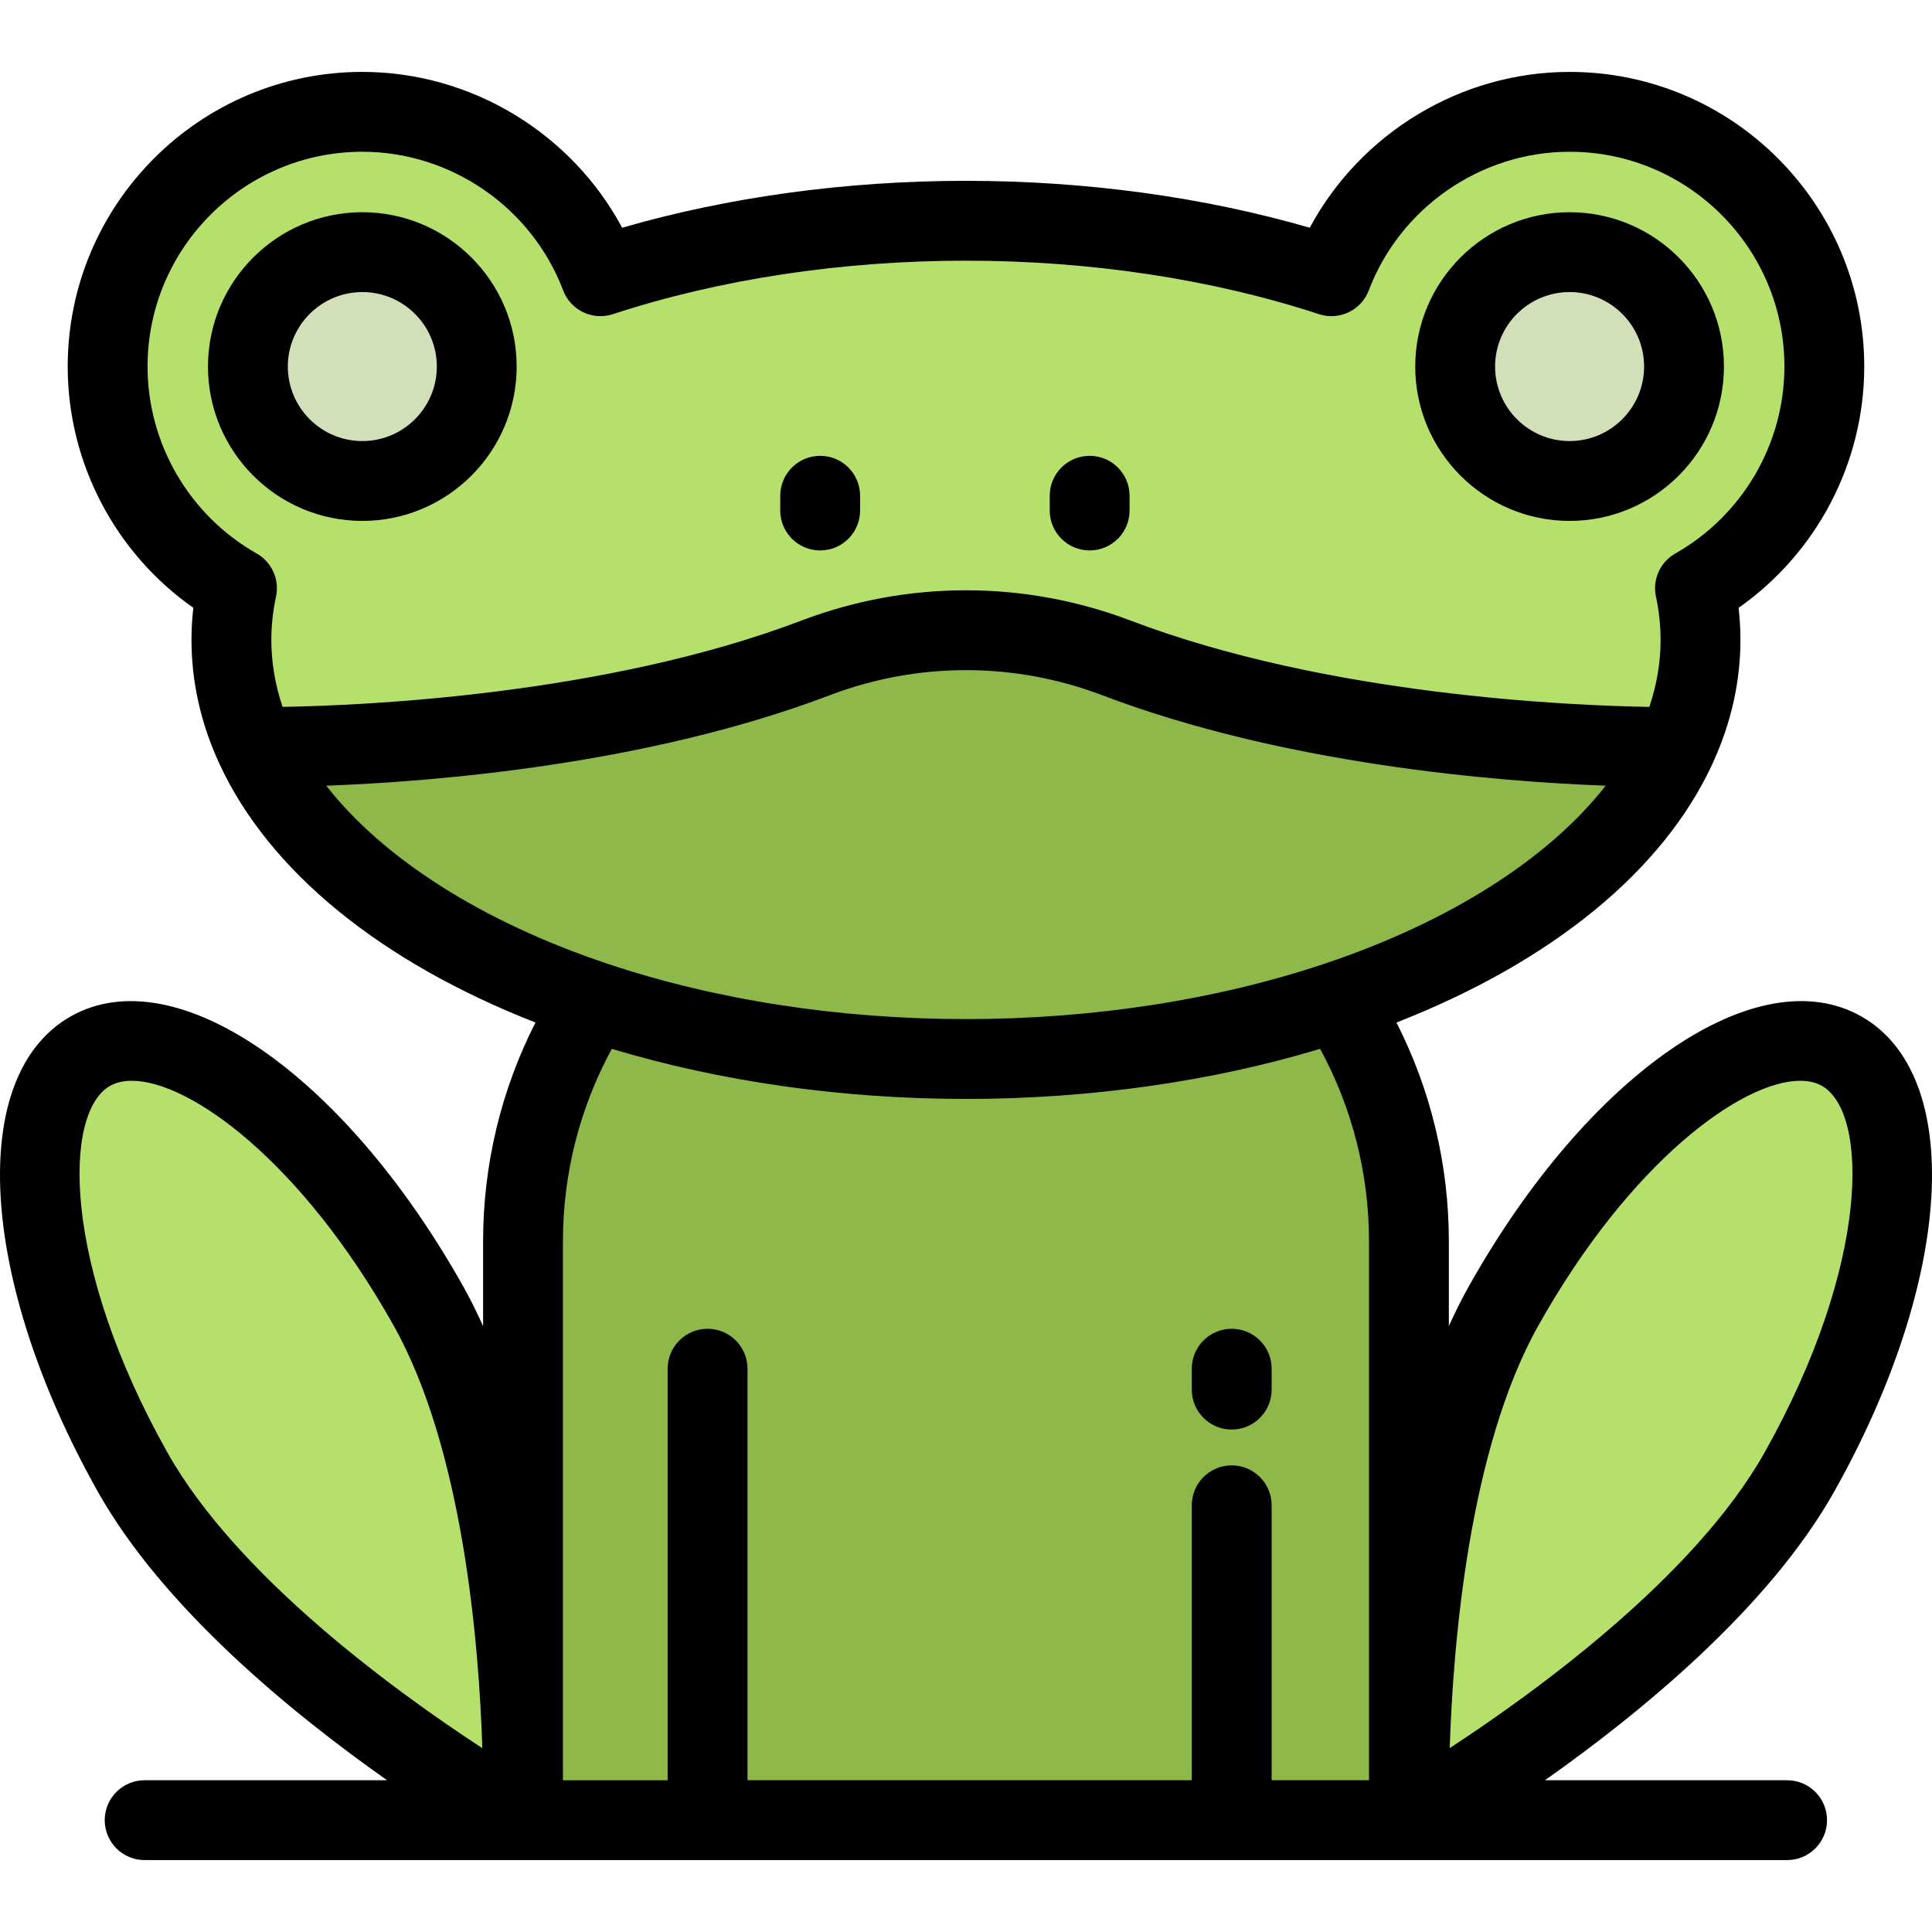
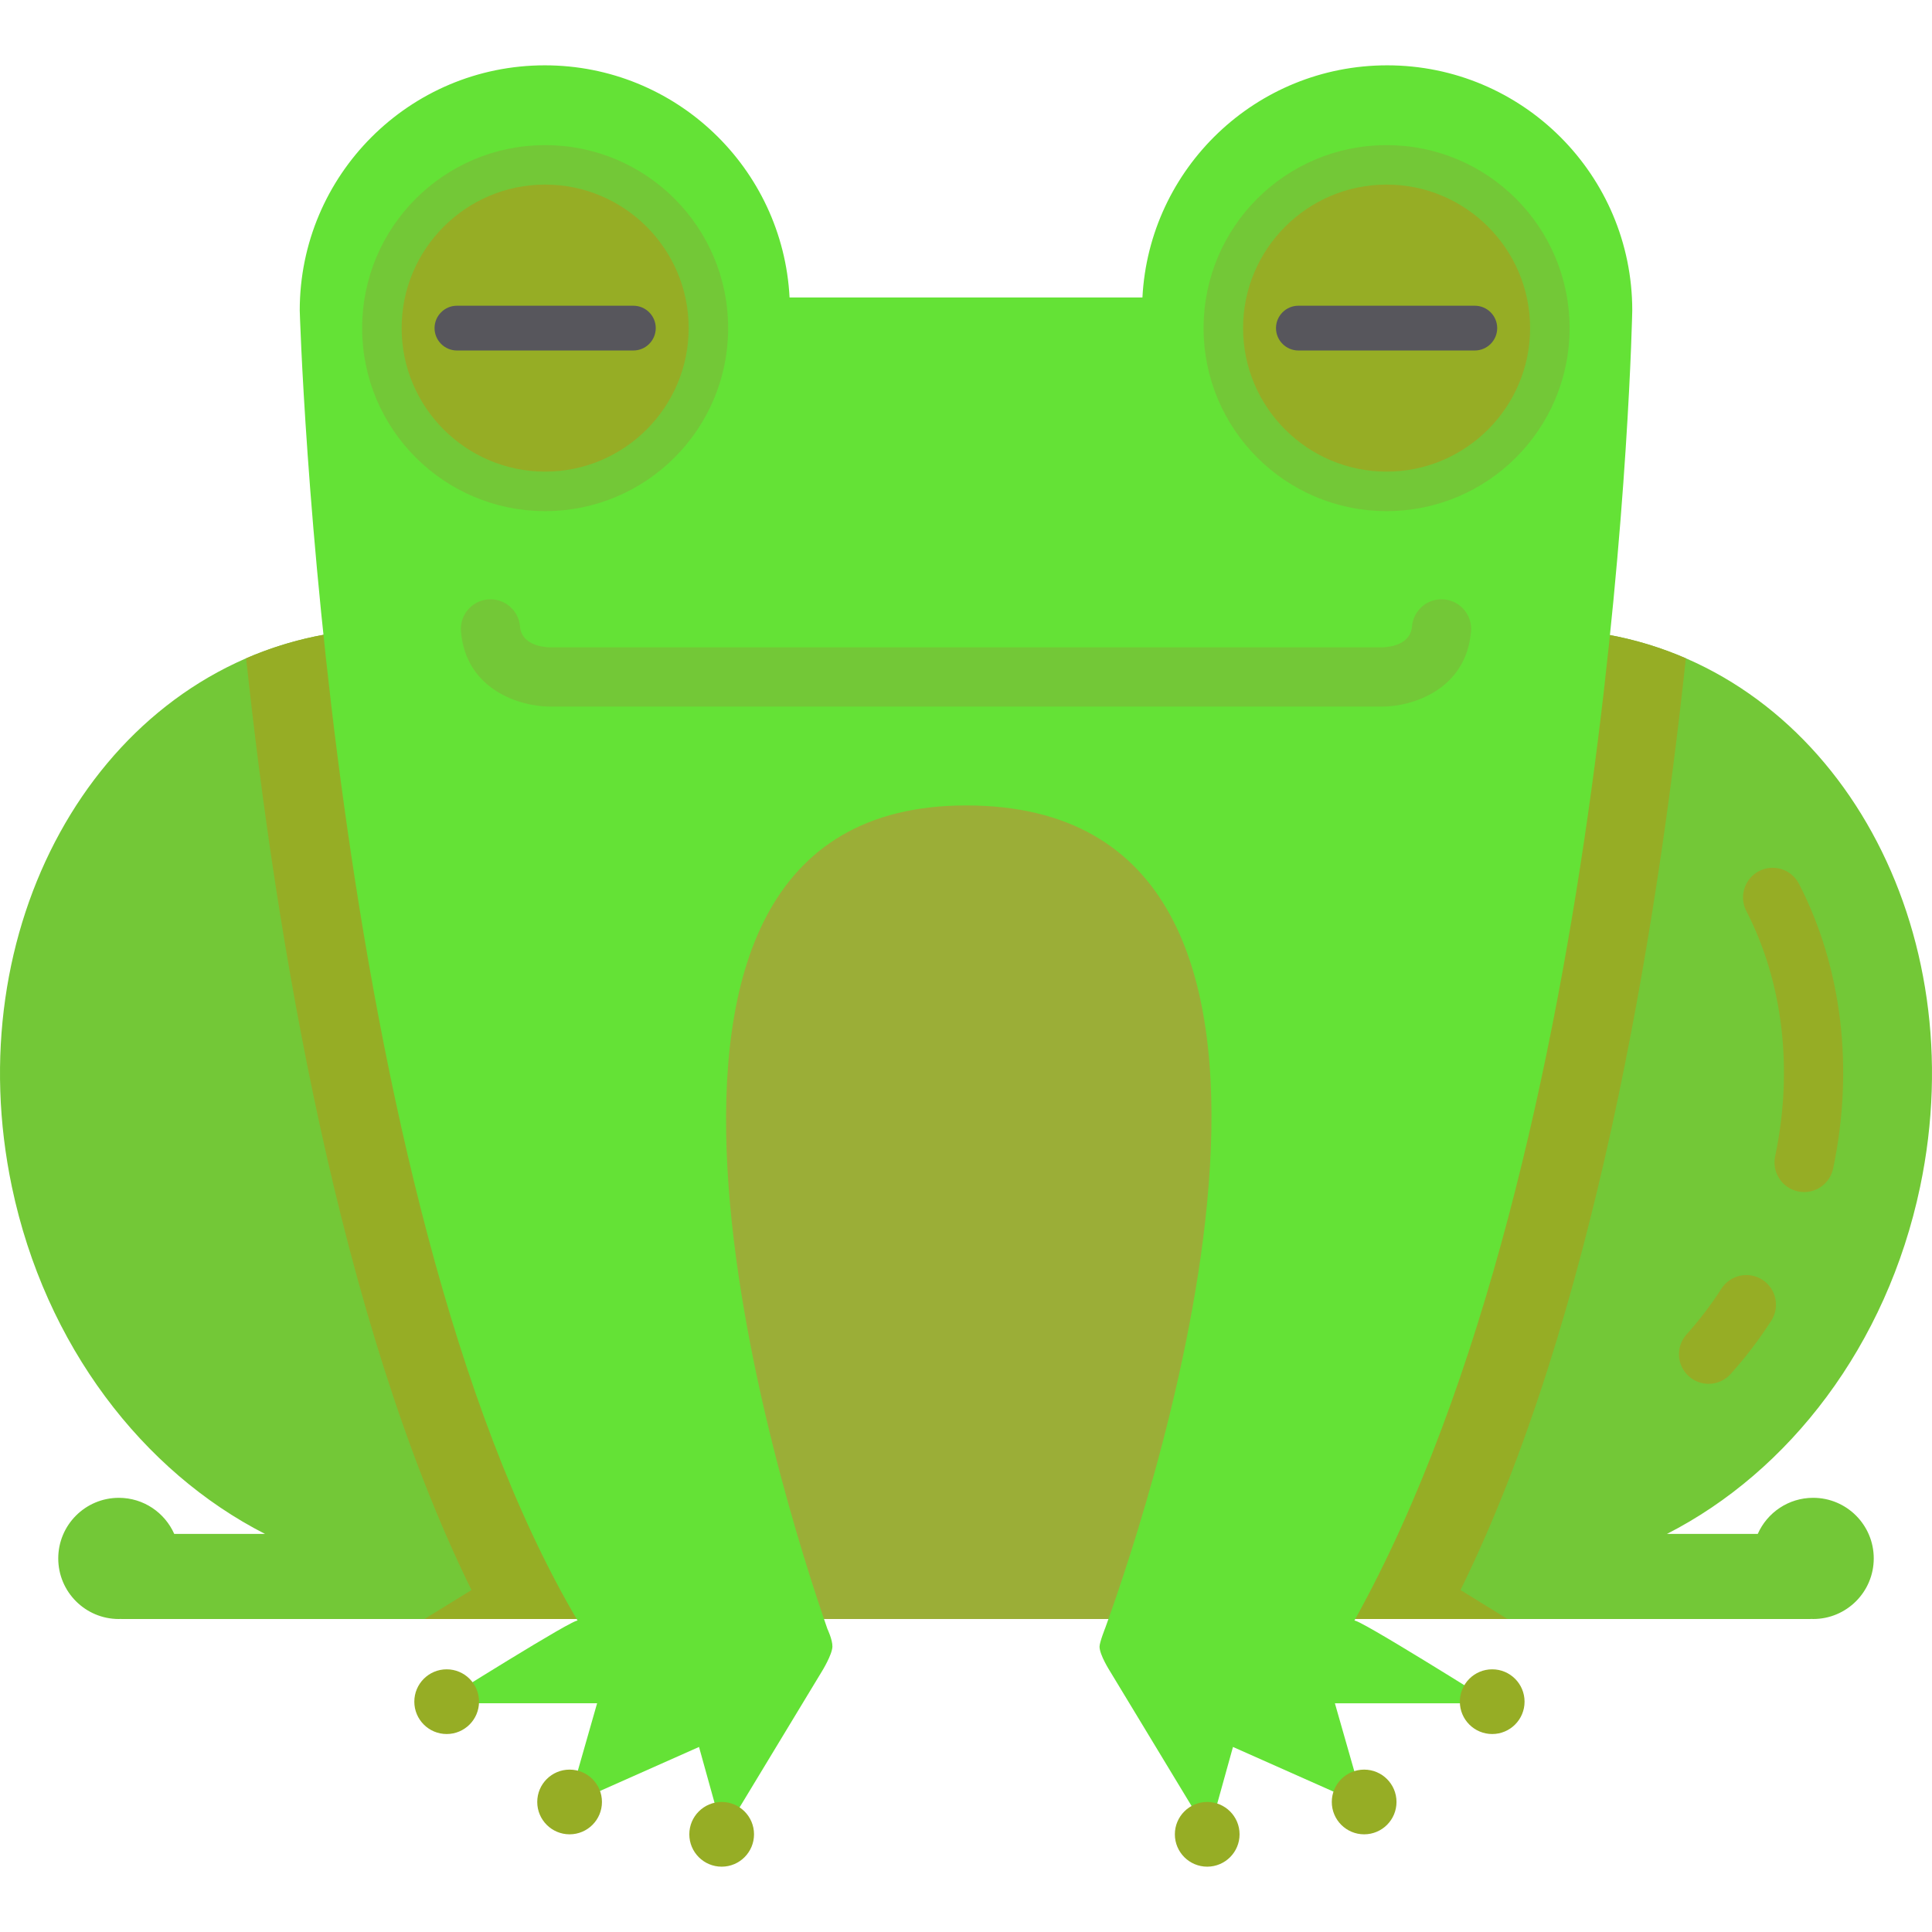
- <svg xmlns="http://www.w3.org/2000/svg" height="200px" width="200px" version="1.1" id="Layer_1" viewBox="0 0 511.999 511.999" xml:space="preserve" fill="#000000">
+ <svg xmlns="http://www.w3.org/2000/svg" height="200px" width="200px" version="1.1" id="Layer_1" viewBox="0 0 512 512" xml:space="preserve" fill="#000000">
  <g id="SVGRepo_bgCarrier" stroke-width="0" />
  <g id="SVGRepo_tracerCarrier" stroke-linecap="round" stroke-linejoin="round" />
  <g id="SVGRepo_iconCarrier">
+     <path style="fill:#73c837;" d="M215.452,269.943c-14.322-68.228-73.458-113.561-132.085-101.254 c-58.626,12.307-94.542,77.593-80.22,145.821c8.84,42.113,34.757,75.494,67.085,91.992H46.174c-2.496-5.63-8.123-9.563-14.678-9.563 c-8.869,0-16.059,7.189-16.059,16.059c0,8.87,7.189,16.059,16.059,16.059c0.141,0,0.279-0.018,0.42-0.021 c0.139,0.006,0.276,0.021,0.417,0.021h127.405C164.786,429.056,227.578,327.708,215.452,269.943z" />
+     <path style="fill:#96ad25;" d="M215.452,269.943c-14.322-68.228-73.458-113.56-132.085-101.254 c-6.322,1.327-12.378,3.273-18.137,5.77c7.848,73.413,24.565,175.477,59.722,246.921c-0.631,0.385-1.278,0.782-1.945,1.19 c-3.77,2.307-7.462,4.591-10.51,6.486h47.241C164.786,429.056,227.578,327.708,215.452,269.943z" />
+     <path style="fill:#73c837;" d="M508.853,314.508c14.322-68.228-21.593-133.514-80.22-145.821 c-58.626-12.306-117.763,33.027-132.085,101.254c-12.126,57.766,50.665,159.113,55.714,159.113h127.405 c0.14,0,0.277-0.015,0.417-0.021c0.141,0.003,0.278,0.021,0.42,0.021c8.868,0,16.059-7.189,16.059-16.059 c0-8.868-7.189-16.059-16.059-16.059c-6.555,0-12.183,3.933-14.678,9.563h-24.058C474.096,390.003,500.013,356.621,508.853,314.508z " />
+     <path style="fill:#96ad25;" d="M296.547,269.943c14.322-68.228,73.458-113.56,132.085-101.254c6.322,1.327,12.378,3.273,18.137,5.77 c-7.848,73.413-24.565,175.477-59.722,246.921c0.631,0.385,1.278,0.782,1.945,1.19c3.77,2.307,7.462,4.591,10.51,6.486H352.26 C347.214,429.056,284.421,327.708,296.547,269.943z" />
+     <polygon style="fill:#9bae37;" points="382.012,184.653 142.377,184.653 173.781,429.056 347.118,429.056 " />
+     <path style="fill:#64e236;" d="M358.904,429.521c69.425-124.756,73.661-347.258,73.661-347.258c0-35.871-29.079-64.95-64.95-64.95 c-34.72,0-63.075,27.244-64.859,61.521h-93.513c-1.784-34.277-30.139-61.521-64.859-61.521c-35.871,0-64.95,29.079-64.95,64.95 c0,0,6.782,234.078,73.661,347.258c0-1.287-36.831,21.865-36.831,21.865h41.975l-7.717,27.009l34.726-15.434l6.431,23.15 l26.153-43.21c0,0,2.704-4.377,2.767-6.52c0.052-1.798-1.335-4.722-1.335-4.722c-12.03-34.578-70.849-218.209,36.748-218.209 c110.305,0,49.753,182.381,36.935,217.846c0,0-1.557,3.907-1.557,5.086c0,2.196,2.785,6.535,2.785,6.535l26.144,43.194l6.431-23.15 l34.726,15.434l-7.717-27.009h41.975C395.734,451.384,358.904,428.234,358.904,429.521z" />
    <g>
-       <path style="fill:#B5E06C;" d="M487.986,278.527c21.637,12.172,16.669,62.099-11.106,111.547 c-27.775,49.436-103.417,92.288-103.417,92.288s-2.741-86.899,25.034-136.335C426.272,296.591,466.337,266.368,487.986,278.527z" />
-       <path style="fill:#B5E06C;" d="M483.464,97.137c0,25.198-13.824,47.152-34.277,58.749c0.961,4.487,1.464,9.055,1.464,13.683 c0,9.805-2.226,19.318-6.42,28.373c0,0-82.776,1.358-148.378-23.593c-25.643-9.759-54.075-9.759-79.718,0 c-65.602,24.952-148.378,23.593-148.378,23.593l-0.012,0.012c-4.194-9.067-6.42-18.579-6.42-28.384 c0-4.628,0.504-9.196,1.476-13.683c-20.465-11.598-34.277-33.551-34.277-58.749c0-37.276,30.224-67.5,67.5-67.5 c28.841,0,53.454,18.11,63.107,43.566c28.525-9.36,61.595-14.702,96.857-14.702c35.261,0,68.331,5.342,96.857,14.702 c9.665-25.456,34.266-43.566,63.119-43.566C453.24,29.638,483.464,59.861,483.464,97.137z M446.282,97.137 c0-16.752-13.577-30.317-30.317-30.317c-16.752,0-30.329,13.565-30.329,30.317s13.577,30.329,30.329,30.329 C432.705,127.467,446.282,113.889,446.282,97.137z M126.342,97.137c0-16.752-13.577-30.317-30.317-30.317 c-16.752,0-30.329,13.565-30.329,30.317s13.577,30.329,30.329,30.329C112.765,127.467,126.342,113.889,126.342,97.137z" />
+       <circle style="fill:#96ad25;" cx="118.372" cy="450.961" r="8.574" />
+       <circle style="fill:#96ad25;" cx="150.949" cy="477.54" r="8.574" />
+       <circle style="fill:#96ad25;" cx="191.25" cy="486.113" r="8.574" />
+       <circle style="fill:#96ad25;" cx="319.924" cy="486.113" r="8.574" />
+       <circle style="fill:#96ad25;" cx="361.513" cy="477.54" r="8.574" />
+       <circle style="fill:#96ad25;" cx="395.45" cy="450.961" r="8.574" />
    </g>
-     <path style="fill:#8FB84A;" d="M295.853,174.349c65.602,24.952,148.378,23.593,148.378,23.593 c-13.202,28.631-45.933,52.739-89.582,67.394c-28.936,9.734-62.65,15.311-98.66,15.311c-35.999,0-69.726-5.577-98.649-15.311 c-43.637-14.655-76.38-38.753-89.594-67.382l0.012-0.012c0,0,82.776,1.358,148.378-23.593 C241.779,164.59,270.21,164.59,295.853,174.349z" />
-     <path style="fill:#D2E0BA;" d="M415.964,66.82c16.74,0,30.317,13.565,30.317,30.317s-13.577,30.329-30.317,30.329 c-16.752,0-30.329-13.577-30.329-30.329S399.212,66.82,415.964,66.82z" />
-     <path style="fill:#8FB84A;" d="M187.517,482.362h-48.909v-6.526V328.97c0-23.453,6.877-45.3,18.731-63.634 c28.924,9.734,62.65,15.311,98.649,15.311c36.011,0,69.726-5.577,98.66-15.311c11.843,18.334,18.731,40.181,18.731,63.634v153.392 h-46.962H187.517z" />
-     <path style="fill:#B5E06C;" d="M138.607,475.837c0,4.159-0.07,6.526-0.07,6.526S62.897,439.511,35.12,390.075 C7.345,340.627,2.378,290.699,24.015,278.528c21.648-12.159,61.713,18.064,89.488,67.5 C136.698,387.309,138.607,454.728,138.607,475.837z" />
-     <path style="fill:#D2E0BA;" d="M96.025,66.82c16.74,0,30.317,13.565,30.317,30.317s-13.577,30.329-30.317,30.329 c-16.752,0-30.329-13.577-30.329-30.329S79.273,66.82,96.025,66.82z" />
-     <path d="M136.922,97.137c0-22.551-18.346-40.897-40.897-40.897c-22.557,0-40.909,18.346-40.909,40.897 c0,22.557,18.352,40.909,40.909,40.909C118.576,138.047,136.922,119.695,136.922,97.137z M76.276,97.137 c0-10.883,8.859-19.738,19.749-19.738c10.883,0,19.738,8.854,19.738,19.738c0,10.89-8.854,19.749-19.738,19.749 C85.135,116.887,76.276,108.028,76.276,97.137z" />
-     <path d="M415.964,138.047c22.551,0,40.897-18.352,40.897-40.909c0-22.551-18.346-40.897-40.897-40.897 c-22.557,0-40.91,18.346-40.91,40.897C375.054,119.695,393.407,138.047,415.964,138.047z M415.964,77.399 c10.883,0,19.738,8.854,19.738,19.738c0,10.89-8.854,19.749-19.738,19.749c-10.891,0-19.75-8.859-19.75-19.749 C396.214,86.254,405.073,77.399,415.964,77.399z" />
-     <path d="M217.354,145.872c5.842,0,10.58-4.737,10.58-10.58v-3.912c0-5.843-4.738-10.58-10.58-10.58s-10.58,4.737-10.58,10.58v3.912 C206.774,141.135,211.51,145.872,217.354,145.872z" />
-     <path d="M288.767,145.872c5.842,0,10.58-4.737,10.58-10.58v-3.912c0-5.843-4.738-10.58-10.58-10.58 c-5.842,0-10.58,4.737-10.58,10.58v3.912C278.187,141.135,282.924,145.872,288.767,145.872z" />
-     <path d="M102.58,471.782H38.33c-5.842,0-10.58,4.737-10.58,10.58c0,5.843,4.738,10.58,10.58,10.58h100.136 c0.013,0,0.026-0.002,0.039-0.002c0.011,0,0.021,0.002,0.031,0.002s0.021-0.002,0.031-0.002c0.013,0,0.026,0.002,0.039,0.002 h234.774c0.014,0,0.028-0.002,0.041-0.002c0.014,0,0.028,0.002,0.041,0.002H473.6c5.842,0,10.58-4.737,10.58-10.58 c0-5.843-4.738-10.58-10.58-10.58h-64.18c25.176-17.732,59.32-45.622,76.684-76.527c31.615-56.285,34.654-110.432,7.062-125.953 c-27.604-15.507-72.268,15.254-103.892,71.541c-1.905,3.391-3.671,6.939-5.313,10.604V328.97c0-20.29-4.775-40.096-13.883-57.989 c41.126-16.092,70.637-40.165,83.754-68.594c0.059-0.127,0.108-0.256,0.165-0.383c0.02-0.048,0.042-0.094,0.061-0.142 c4.75-10.442,7.173-21.302,7.173-32.294c0-2.818-0.162-5.656-0.486-8.489c20.708-14.533,33.299-38.403,33.299-63.943 c0-43.053-35.025-78.08-78.08-78.08c-28.867,0-55.42,16.251-68.866,41.301c-28.11-8.153-59.395-12.437-91.11-12.437 c-31.714,0-62.999,4.285-91.108,12.435c-13.436-25.053-39.984-41.3-68.856-41.3c-43.053,0-78.08,35.026-78.08,78.08 c0,25.542,12.588,49.411,33.289,63.939c-0.325,2.829-0.488,5.668-0.488,8.493c0,11.17,2.489,22.214,7.393,32.818 c13.119,28.425,42.639,52.498,83.767,68.593c-9.106,17.881-13.88,37.687-13.88,57.991v22.471c-1.643-3.656-3.397-7.208-5.302-10.598 C91.1,284.553,46.431,253.802,18.829,269.306C-8.758,284.824-5.72,338.97,25.897,395.257 C43.26,426.161,77.405,454.052,102.58,471.782z M255.989,291.227c32.776,0,65.021-4.584,93.853-13.273 c8.497,15.603,12.959,33.082,12.959,51.017v142.812h-25.805v-72.864c0-5.843-4.738-10.58-10.58-10.58 c-5.842,0-10.58,4.737-10.58,10.58v72.864H198.095V362.721c0-5.843-4.738-10.58-10.58-10.58s-10.58,4.737-10.58,10.58v109.063 h-27.75V328.97c0-17.949,4.461-35.427,12.957-51.017C190.97,286.643,223.211,291.227,255.989,291.227z M407.72,351.21L407.72,351.21 c24.424-43.471,53.939-64.793,69.345-64.793c2.225,0,4.155,0.444,5.733,1.331c12.509,7.037,12.802,47.398-15.142,97.143 c-18.436,32.812-60.386,63.288-83.464,78.373C385.074,435.707,389.283,384.024,407.72,351.21z M39.105,97.137 c0-31.386,25.534-56.92,56.92-56.92c23.497,0,44.881,14.764,53.214,36.738c2.006,5.29,7.814,8.065,13.192,6.301 c28.26-9.273,60.611-14.174,93.559-14.174c32.946,0,65.298,4.902,93.558,14.174c5.373,1.764,11.182-1.01,13.19-6.297 c8.344-21.976,29.734-36.742,53.229-36.742c31.386,0,56.92,25.534,56.92,56.92c0,20.448-11.08,39.433-28.917,49.546 c-4.018,2.279-6.094,6.901-5.127,11.419c0.816,3.813,1.23,7.67,1.23,11.467c0,5.967-1.005,11.917-2.981,17.76 c-20.981-0.332-85.301-3.025-137.474-22.868c-28.131-10.705-59.113-10.705-87.242,0c-52.107,19.82-116.51,22.527-137.49,22.867 c-1.973-5.846-2.978-11.794-2.978-17.757c0-3.81,0.416-7.66,1.236-11.442c0.981-4.525-1.095-9.162-5.124-11.445 C50.184,136.575,39.105,117.591,39.105,97.137z M86.454,208.216c28.754-1.076,85.125-5.601,133.444-23.979 c23.278-8.858,48.914-8.858,72.194,0c48.31,18.375,104.674,22.901,133.431,23.978c-15.08,19.292-41.162,35.985-74.247,47.094 c-28.699,9.655-61.648,14.759-95.287,14.759c-33.644,0-66.588-5.104-95.281-14.761C127.626,244.197,101.542,227.506,86.454,208.216z M29.197,287.751c1.58-0.888,3.51-1.332,5.737-1.332c15.409,0,44.924,21.322,69.346,64.79l0,0 c18.511,32.947,22.681,84.859,23.54,112.074c-23.066-15.065-65.006-45.518-83.475-78.39 C16.401,335.147,16.692,294.785,29.197,287.751z" />
-     <path d="M326.416,378.844c5.842,0,10.58-4.737,10.58-10.58v-5.544c0-5.843-4.738-10.58-10.58-10.58 c-5.842,0-10.58,4.737-10.58,10.58v5.544C315.836,374.108,320.574,378.844,326.416,378.844z" />
+     <circle style="fill:#73c837;" cx="144.469" cy="86.956" r="48.498" />
+     <path style="fill:#96ad25;" d="M144.471,124.986c-20.972,0-38.034-17.062-38.034-38.034s17.062-38.034,38.034-38.034 s38.034,17.062,38.034,38.034S165.443,124.986,144.471,124.986z" />
+     <path style="fill:#57565C;" d="M167.85,92.884h-46.758c-3.263,0-5.932-2.669-5.932-5.932l0,0c0-3.263,2.669-5.932,5.932-5.932 h46.758c3.263,0,5.932,2.669,5.932,5.932l0,0C173.781,90.215,171.112,92.884,167.85,92.884z" />
+     <circle style="fill:#73c837;" cx="367.459" cy="86.956" r="48.498" />
+     <path style="fill:#96ad25;" d="M367.462,124.986c-20.972,0-38.034-17.062-38.034-38.034s17.062-38.034,38.034-38.034 c20.972,0,38.034,17.062,38.034,38.034S388.434,124.986,367.462,124.986z" />
+     <path style="fill:#57565C;" d="M390.841,92.884h-46.758c-3.263,0-5.932-2.669-5.932-5.932l0,0c0-3.263,2.669-5.932,5.932-5.932 h46.758c3.263,0,5.932,2.669,5.932,5.932l0,0C396.773,90.215,394.103,92.884,390.841,92.884z" />
+     <path style="fill:#73c837;" d="M145.416,187.249c-7.534-0.085-21.957-4.358-23.258-19.922c-0.361-4.321,2.849-8.117,7.171-8.478 c4.319-0.356,8.116,2.849,8.478,7.17c0.406,4.863,5.942,5.463,7.721,5.528H366.47c1.781-0.066,7.316-0.665,7.721-5.527 c0.361-4.321,4.161-7.547,8.478-7.171c4.32,0.361,7.531,4.156,7.171,8.477c-1.3,15.565-15.724,19.838-23.168,19.923H145.416z" />
+     <g>
+       <path style="fill:#96ad25;" d="M452.791,366.731c-1.875,0-3.755-0.667-5.256-2.021c-3.22-2.904-3.475-7.869-0.571-11.089 c3.347-3.71,6.453-7.785,9.233-12.112c2.345-3.649,7.201-4.706,10.849-2.362c3.648,2.343,4.705,7.201,2.362,10.848 c-3.24,5.042-6.868,9.8-10.784,14.142C457.073,365.857,454.936,366.731,452.791,366.731z" />
+       <path style="fill:#96ad25;" d="M478.126,315.91c-0.535,0-1.077-0.055-1.622-0.17c-4.244-0.891-6.961-5.053-6.07-9.297 c4.826-22.989,2.111-46.082-7.643-65.025c-1.985-3.855-0.469-8.589,3.385-10.575c3.856-1.985,8.591-0.468,10.575,3.385 c11.401,22.14,14.613,48.932,9.05,75.44C485.025,313.369,481.761,315.91,478.126,315.91z" />
+     </g>
  </g>
</svg>
